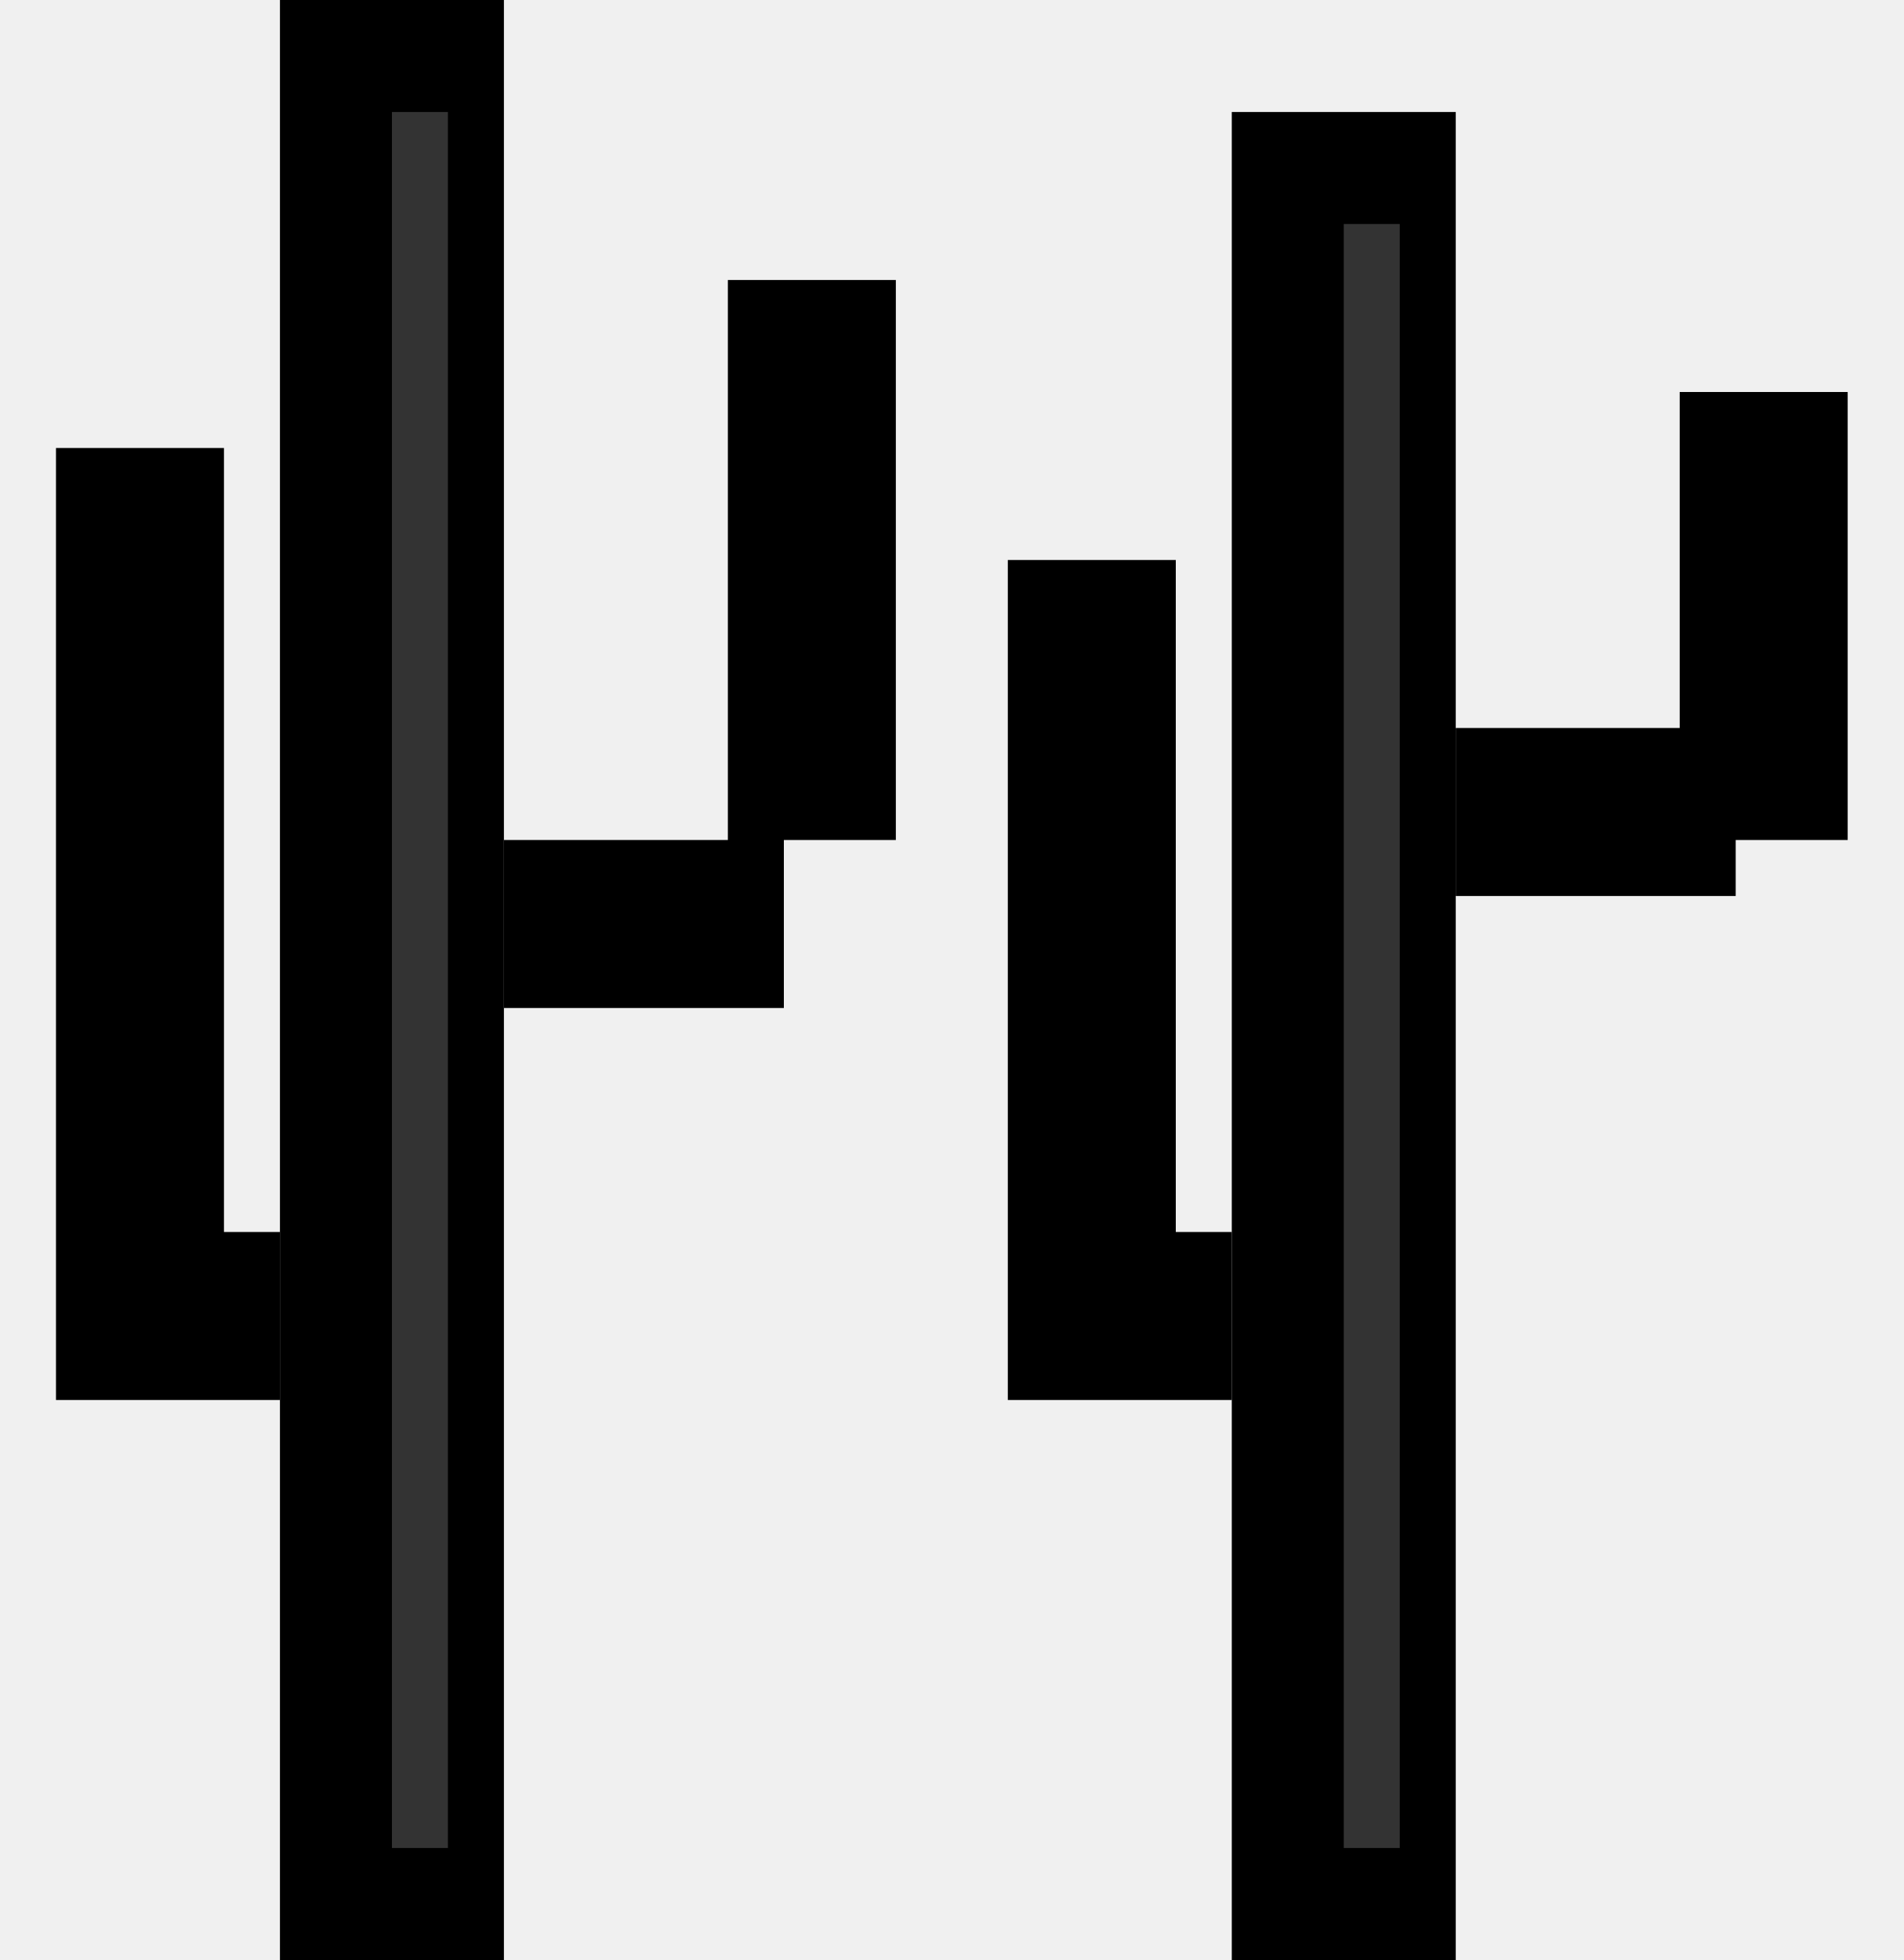
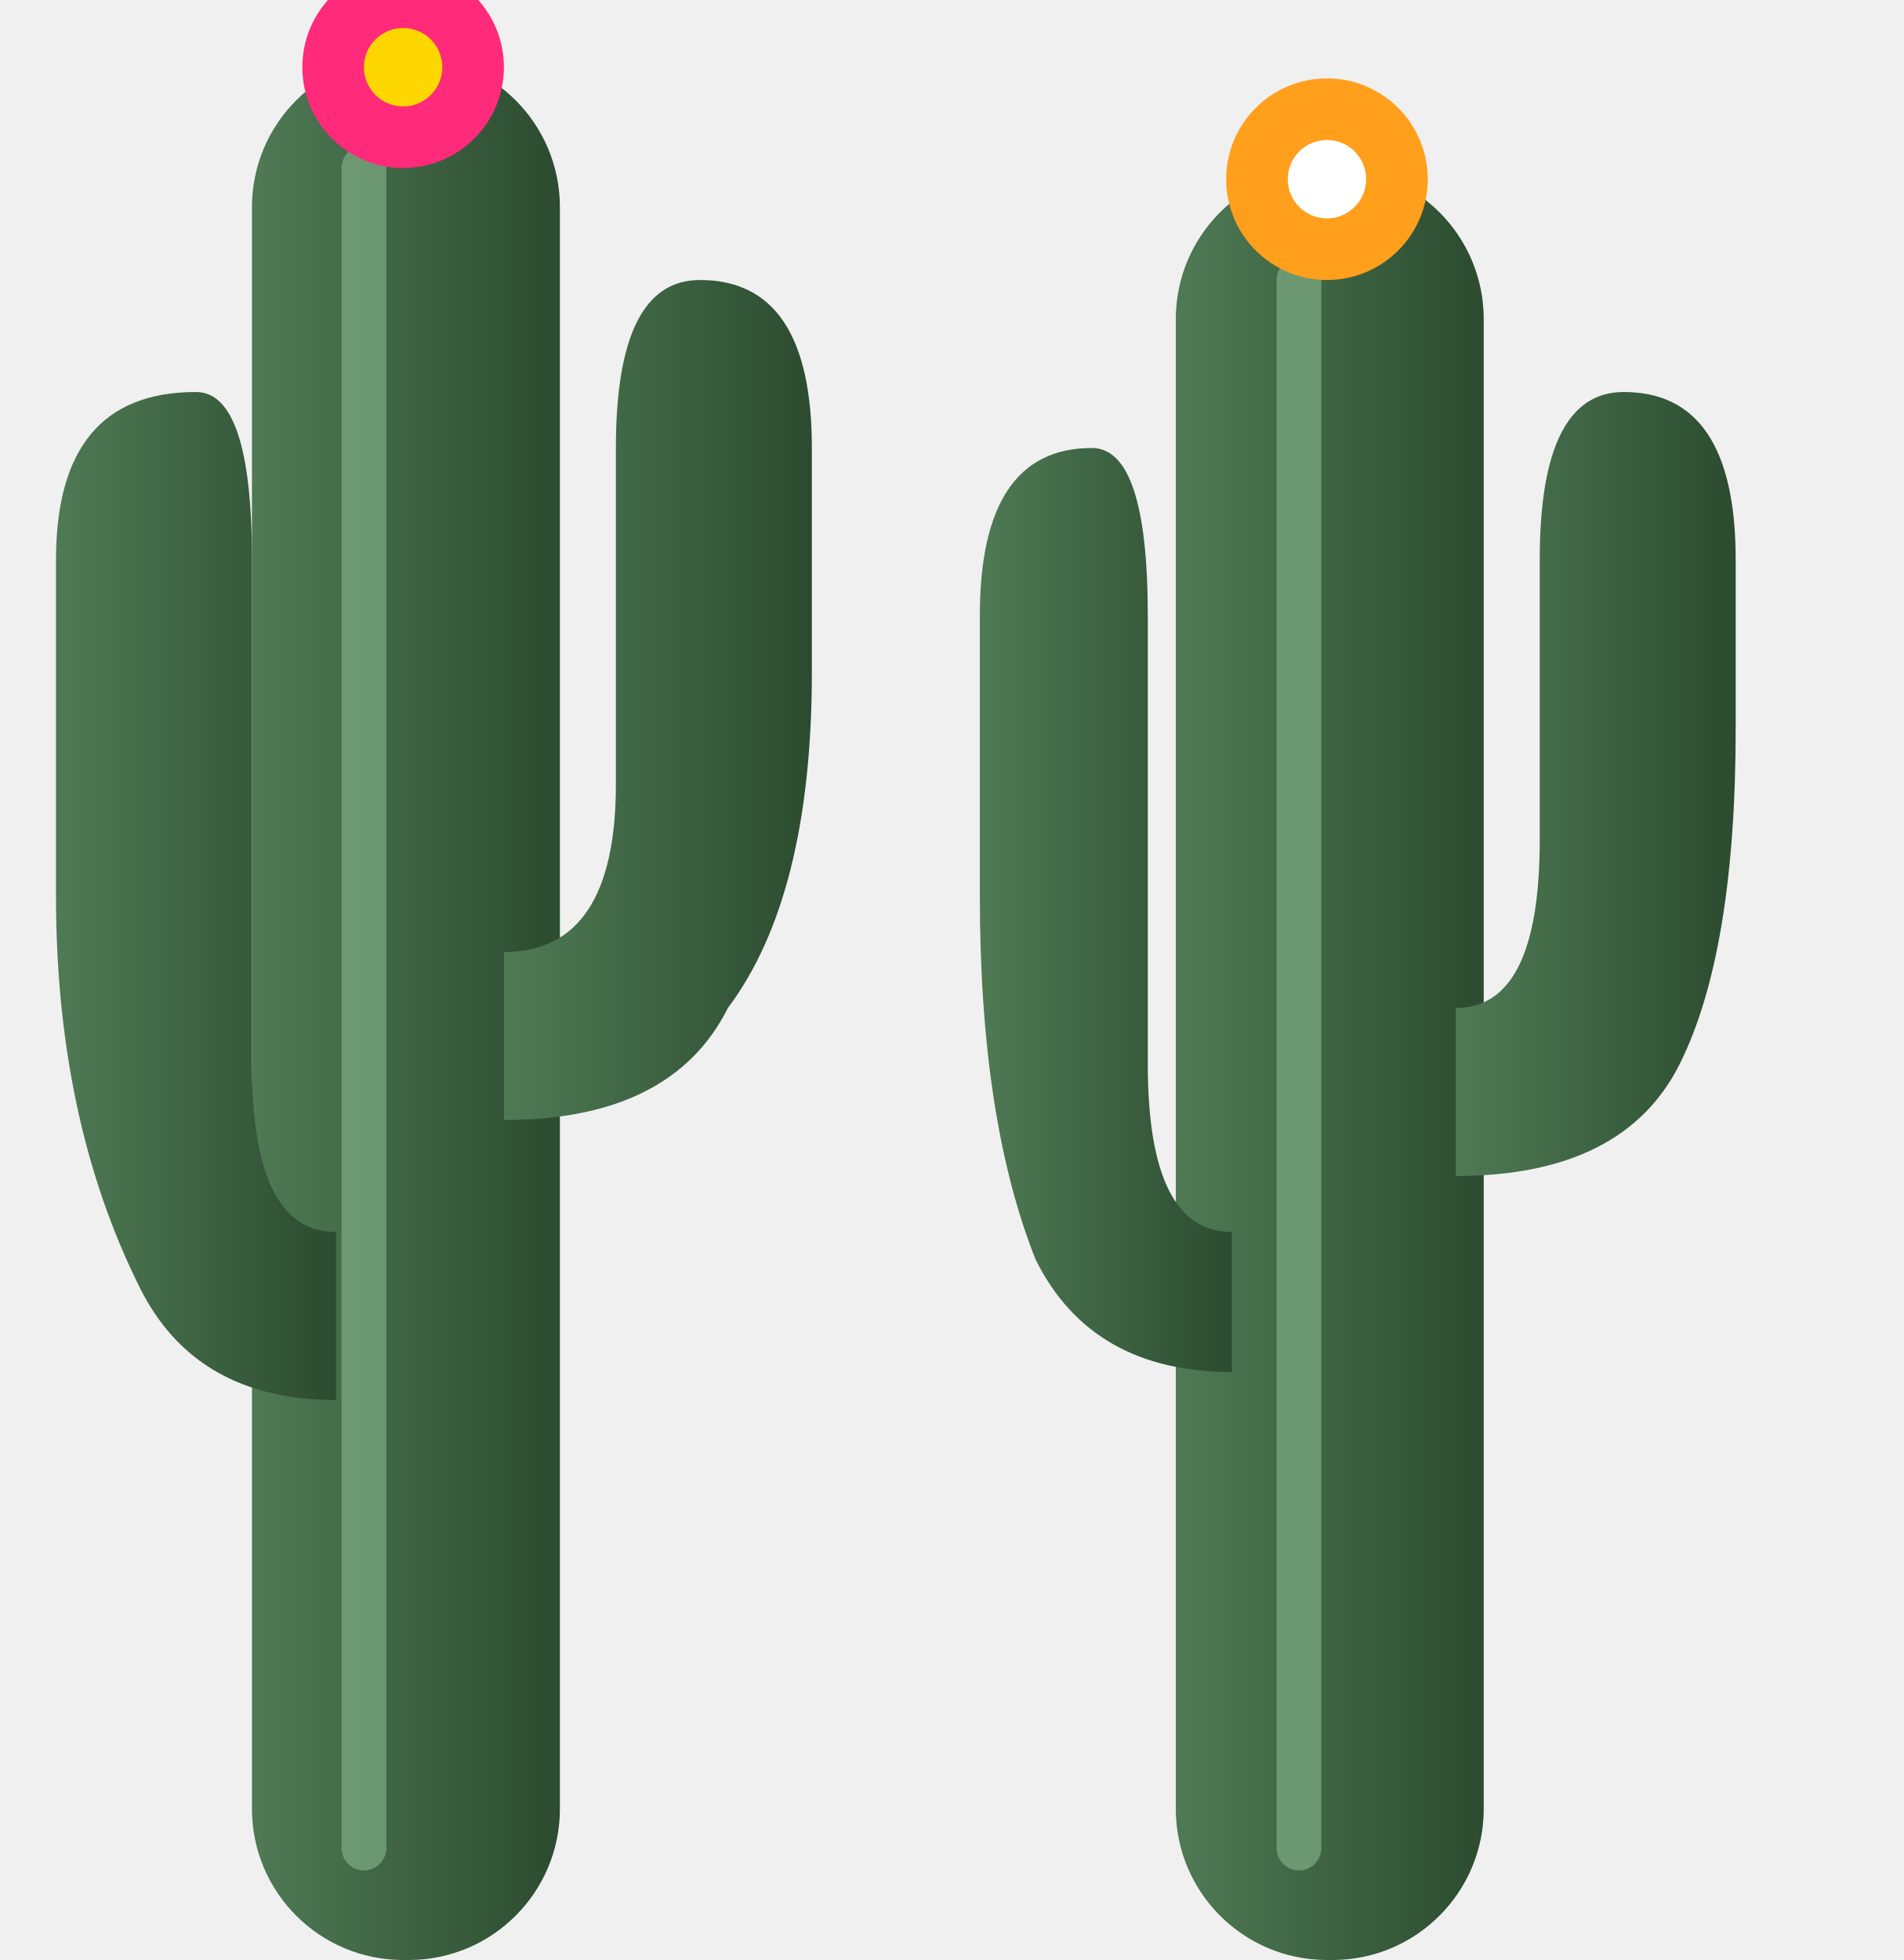
<svg xmlns="http://www.w3.org/2000/svg" viewBox="0 0 34 35" width="34" height="35">
-   <g fill="currentColor">
-     <path d="M5 0h4v35H5V0z" />
-     <path d="M1 8h3v14H1V8z M1 22h4v3H1z" />
-     <path d="M9 15h5v3H9z M13 5h3v10h-3V5z" />
-     <rect x="7" y="2" width="1" height="31" fill="#FFFFFF" opacity="0.2" />
-     <path d="M22 2h4v33h-4V2z" />
-     <path d="M18 10h3v12h-3v-12z M18 22h4v3h-4z" />
-     <path d="M26 13h5v3h-5z M30 7h3v8h-3V7z" />
-     <rect x="24" y="4" width="1" height="29" fill="#FFFFFF" opacity="0.2" />
+   <defs>
+     <linearGradient id="cactusSmGrad2" x1="0%" y1="0%" x2="100%" y2="0%">
+       <stop offset="0%" stop-color="#4F7A54" />
+       <stop offset="50%" stop-color="#3D6342" />
+       <stop offset="100%" stop-color="#2C4B30" />
+     </linearGradient>
+   </defs>
+   <g>
+     <rect x="4.5" y="1" width="5.5" height="34" rx="2.7" fill="url(#cactusSmGrad2)" />
+     <path d="M 1 10 Q 1 7, 3.5 7 Q 4.5 7, 4.5 10 L 4.5 19 Q 4.5 22, 6 22 L 6 25 Q 3.5 25, 2.5 23 Q 1 20, 1 16 Z" fill="url(#cactusSmGrad2)" />
+     <path d="M 14.5 8 Q 14.5 5, 12.5 5 Q 11 5, 11 8 L 11 14 Q 11 17, 9 17 L 9 20 Q 12 20, 13 18 Q 14.5 16, 14.5 12 Z" fill="url(#cactusSmGrad2)" />
+     <line x1="6.5" y1="3" x2="6.5" y2="33" stroke="#88B88E" stroke-width="0.8" opacity="0.6" stroke-linecap="round" />
+     <circle cx="7.2" cy="1.2" r="1.8" fill="#FF2A7A" />
+     <circle cx="7.2" cy="1.2" r="0.7" fill="#FFD700" />
+     <rect x="21" y="3" width="5.5" height="32" rx="2.7" fill="url(#cactusSmGrad2)" />
+     <path d="M 17.5 11 Q 17.5 8, 19.5 8 Q 20.5 8, 20.5 11 L 20.5 19 Q 20.5 22, 22 22 L 22 24.5 Q 19.5 24.5, 18.5 22.5 Q 17.5 20, 17.5 16 Z" fill="url(#cactusSmGrad2)" />
+     <path d="M 31 10 Q 31 7, 29 7 Q 27.5 7, 27.5 10 L 27.5 15 Q 27.5 18, 26 18 L 26 21 Q 29 21, 30 19 Q 31 17, 31 13 Z" fill="url(#cactusSmGrad2)" />
+     <line x1="23.2" y1="5" x2="23.2" y2="33" stroke="#88B88E" stroke-width="0.8" opacity="0.6" stroke-linecap="round" />
+     <circle cx="23.7" cy="3.2" r="1.8" fill="#FF9F1C" />
+     <circle cx="23.7" cy="3.2" r="0.7" fill="#FFF" />
  </g>
</svg>
